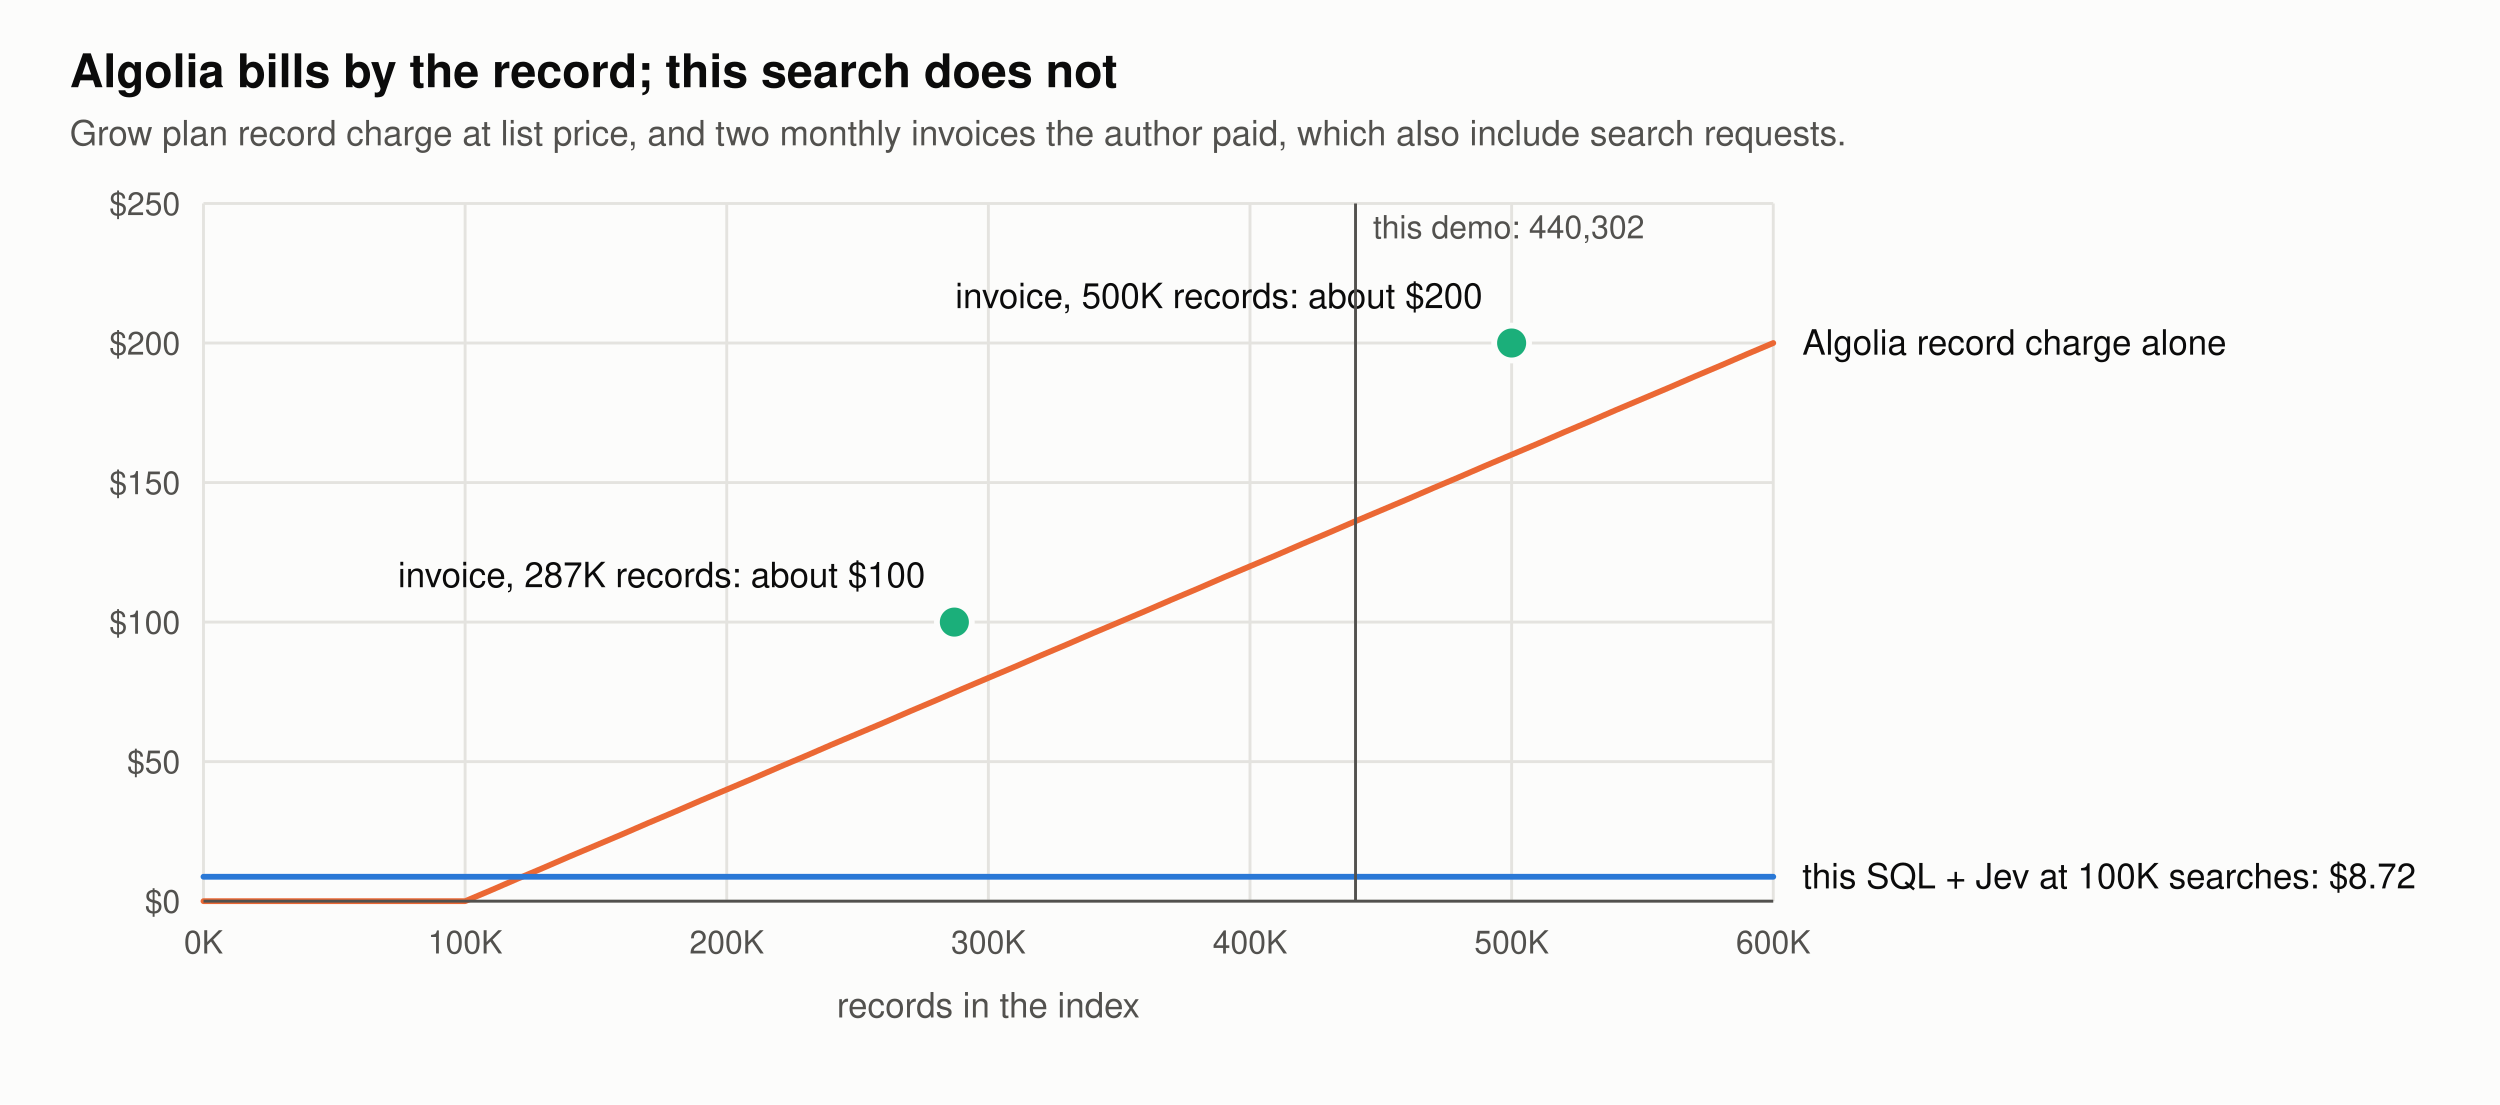
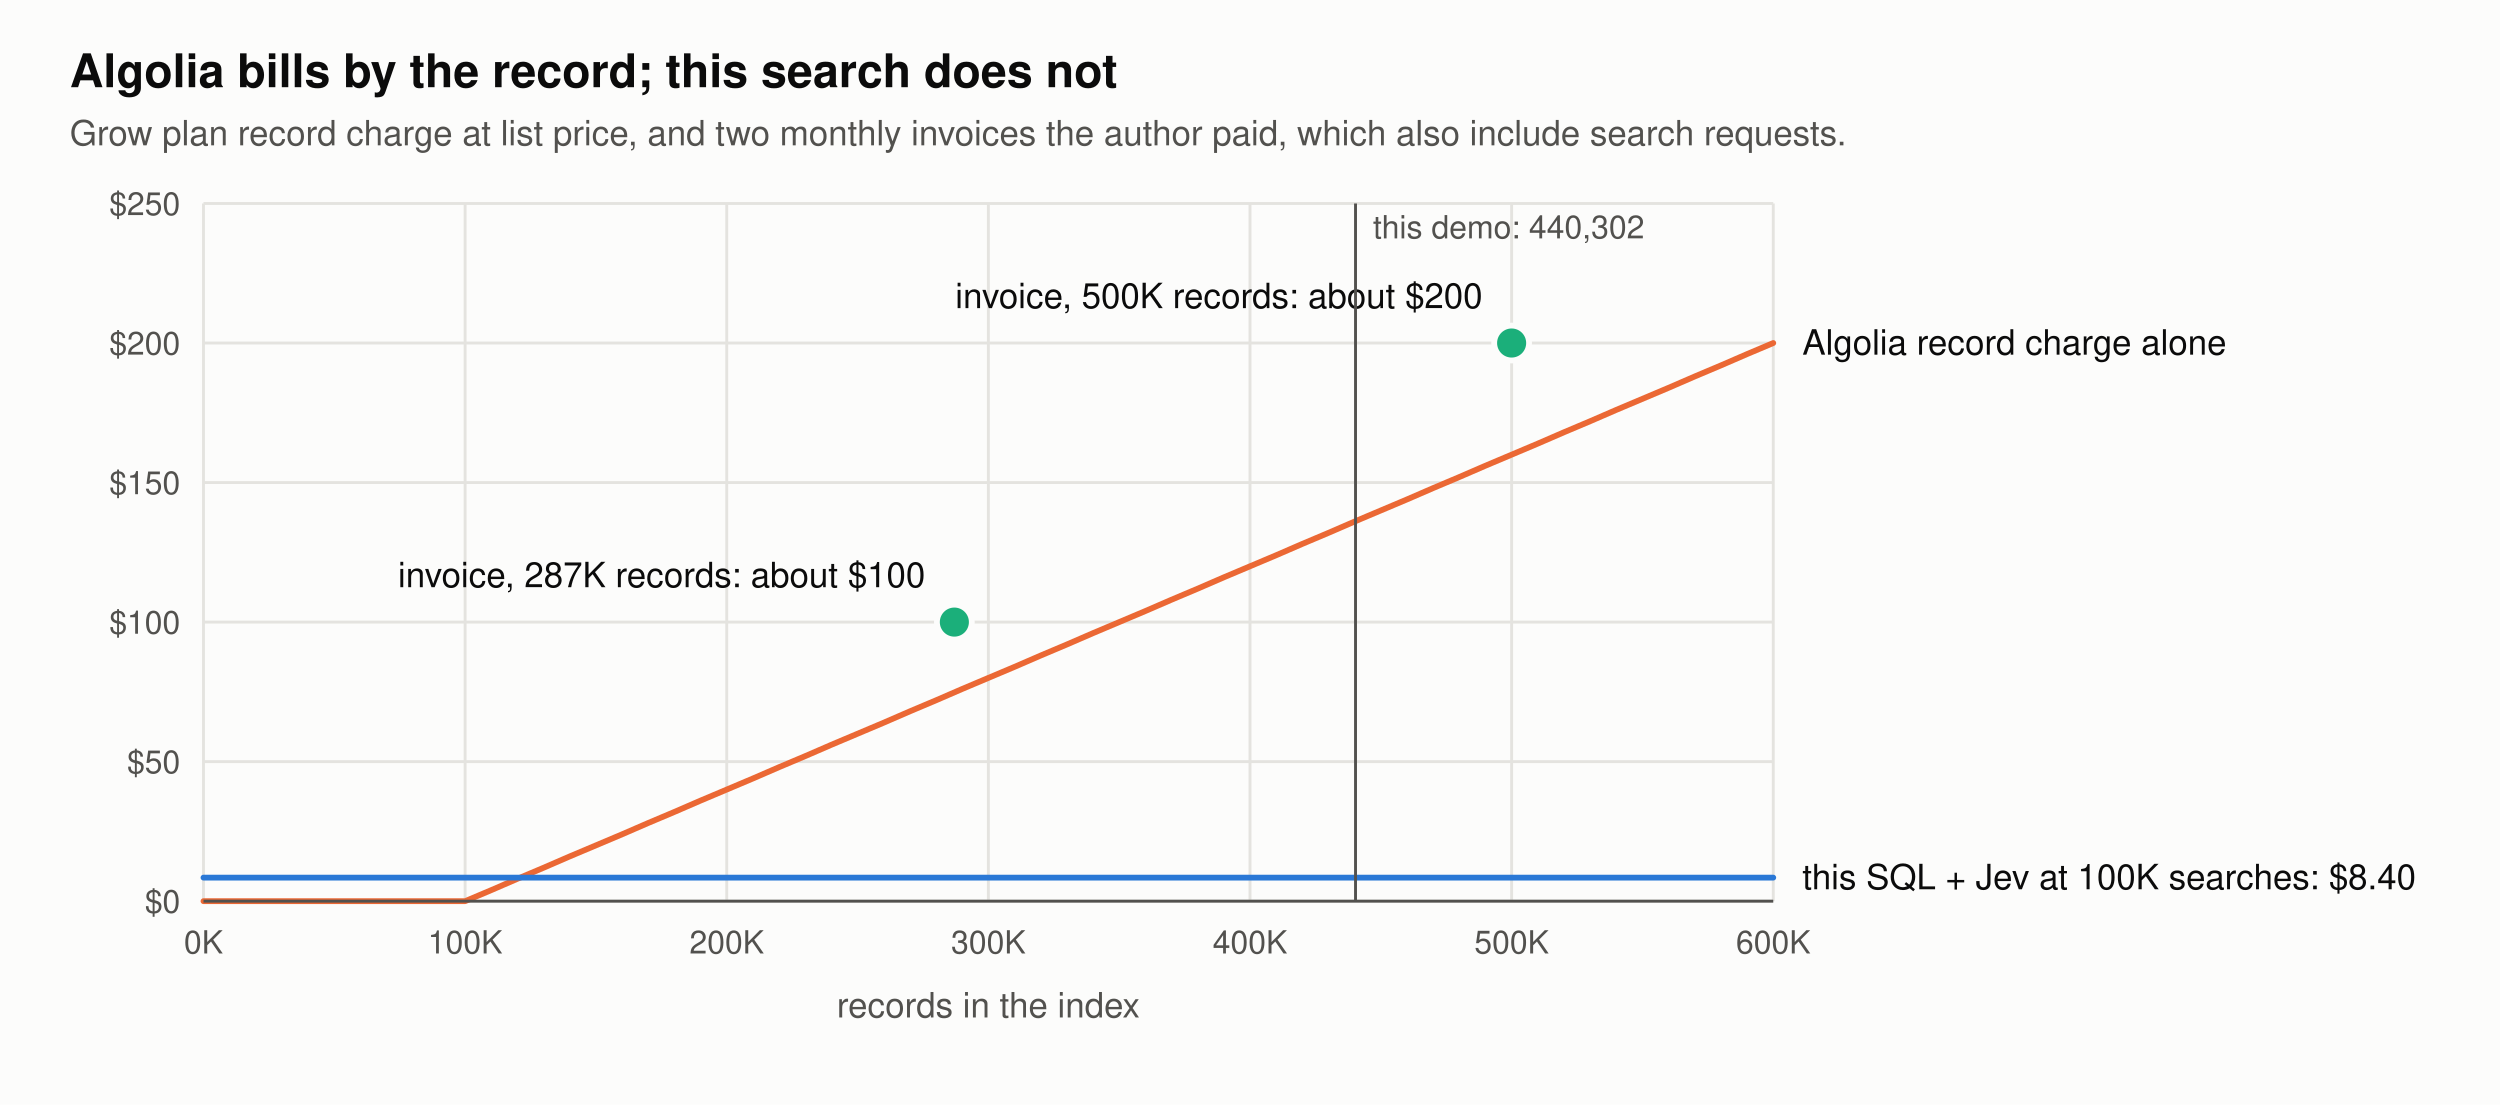
<svg xmlns="http://www.w3.org/2000/svg" width="860" height="380" viewBox="0 0 860 380" role="img" font-family="-apple-system, 'Segoe UI', Helvetica, Arial, sans-serif">
  <rect width="860" height="380" fill="#fcfcfb" />
  <text x="24.0" y="30.0" font-size="16" fill="#0b0b0b" font-weight="600">Algolia bills by the record; this search does not</text>
  <text x="24.0" y="50.0" font-size="12" fill="#52514e">Grow plan record charge at list price, and two monthly invoices the author paid, which also include search requests.</text>
  <line x1="70.0" y1="310.0" x2="610.0" y2="310.0" stroke="#e4e3df" stroke-width="1" />
  <text x="62.0" y="314.0" font-size="11" fill="#52514e" text-anchor="end">$0</text>
  <line x1="70.0" y1="262.0" x2="610.0" y2="262.0" stroke="#e4e3df" stroke-width="1" />
  <text x="62.0" y="266.0" font-size="11" fill="#52514e" text-anchor="end">$50</text>
  <line x1="70.0" y1="214.0" x2="610.0" y2="214.0" stroke="#e4e3df" stroke-width="1" />
  <text x="62.0" y="218.0" font-size="11" fill="#52514e" text-anchor="end">$100</text>
  <line x1="70.0" y1="166.0" x2="610.0" y2="166.0" stroke="#e4e3df" stroke-width="1" />
  <text x="62.0" y="170.0" font-size="11" fill="#52514e" text-anchor="end">$150</text>
  <line x1="70.0" y1="118.0" x2="610.0" y2="118.0" stroke="#e4e3df" stroke-width="1" />
  <text x="62.0" y="122.0" font-size="11" fill="#52514e" text-anchor="end">$200</text>
  <line x1="70.0" y1="70.0" x2="610.0" y2="70.0" stroke="#e4e3df" stroke-width="1" />
  <text x="62.0" y="74.0" font-size="11" fill="#52514e" text-anchor="end">$250</text>
  <line x1="70.0" y1="70.0" x2="70.0" y2="310.0" stroke="#e4e3df" stroke-width="1" />
  <text x="70.0" y="328.0" font-size="11" fill="#52514e" text-anchor="middle">0K</text>
  <line x1="160.0" y1="70.0" x2="160.0" y2="310.0" stroke="#e4e3df" stroke-width="1" />
  <text x="160.0" y="328.0" font-size="11" fill="#52514e" text-anchor="middle">100K</text>
  <line x1="250.0" y1="70.0" x2="250.0" y2="310.0" stroke="#e4e3df" stroke-width="1" />
  <text x="250.0" y="328.0" font-size="11" fill="#52514e" text-anchor="middle">200K</text>
  <line x1="340.0" y1="70.0" x2="340.0" y2="310.0" stroke="#e4e3df" stroke-width="1" />
  <text x="340.0" y="328.0" font-size="11" fill="#52514e" text-anchor="middle">300K</text>
  <line x1="430.0" y1="70.0" x2="430.0" y2="310.0" stroke="#e4e3df" stroke-width="1" />
  <text x="430.0" y="328.0" font-size="11" fill="#52514e" text-anchor="middle">400K</text>
  <line x1="520.0" y1="70.0" x2="520.0" y2="310.0" stroke="#e4e3df" stroke-width="1" />
  <text x="520.0" y="328.0" font-size="11" fill="#52514e" text-anchor="middle">500K</text>
  <line x1="610.0" y1="70.0" x2="610.0" y2="310.0" stroke="#e4e3df" stroke-width="1" />
  <text x="610.0" y="328.0" font-size="11" fill="#52514e" text-anchor="middle">600K</text>
  <text x="340.0" y="350.0" font-size="12" fill="#52514e" text-anchor="middle">records in the index</text>
  <path d="M70.0,310.0L79.0,310.0L88.0,310.0L97.0,310.0L106.0,310.0L115.0,310.0L124.0,310.0L133.0,310.0L142.0,310.0L151.0,310.0L160.0,310.0L169.0,306.2L178.0,302.3L187.0,298.5L196.0,294.6L205.0,290.8L214.0,287.0L223.0,283.1L232.0,279.3L241.0,275.4L250.0,271.6L259.0,267.8L268.0,263.9L277.0,260.1L286.0,256.2L295.0,252.4L304.0,248.6L313.0,244.7L322.0,240.9L331.0,237.0L340.0,233.2L349.0,229.4L358.0,225.5L367.0,221.7L376.0,217.8L385.0,214.0L394.0,210.2L403.0,206.3L412.0,202.5L421.0,198.6L430.0,194.8L439.0,191.0L448.0,187.1L457.0,183.3L466.0,179.4L475.0,175.6L484.0,171.8L493.0,167.9L502.0,164.1L511.0,160.2L520.0,156.4L529.0,152.6L538.0,148.7L547.0,144.9L556.0,141.0L565.0,137.2L574.0,133.4L583.0,129.5L592.0,125.7L601.0,121.8L610.0,118.0" fill="none" stroke="#eb6834" stroke-width="2" stroke-linejoin="round" stroke-linecap="round" />
  <text x="620.0" y="122.0" font-size="12" fill="#0b0b0b">Algolia record charge alone</text>
-   <path d="M70.0,301.6L610.0,301.6" fill="none" stroke="#2a78d6" stroke-width="2" stroke-linejoin="round" stroke-linecap="round" />
-   <text x="620.0" y="305.6" font-size="12" fill="#0b0b0b">this SQL + Jev at 100K searches: $8.72</text>
+   <path d="M70.0,301.9L610.0,301.9" fill="none" stroke="#2a78d6" stroke-width="2" stroke-linejoin="round" stroke-linecap="round" />
+   <text x="620.0" y="305.9" font-size="12" fill="#0b0b0b">this SQL + Jev at 100K searches: $8.40</text>
  <circle cx="328.3" cy="214.0" r="6" fill="#1baf7a" stroke="#fcfcfb" stroke-width="2" />
  <text x="318.3" y="202.0" font-size="12" fill="#0b0b0b" text-anchor="end">invoice, 287K records: about $100</text>
  <circle cx="520.0" cy="118.0" r="6" fill="#1baf7a" stroke="#fcfcfb" stroke-width="2" />
  <text x="510.0" y="106.0" font-size="12" fill="#0b0b0b" text-anchor="end">invoice, 500K records: about $200</text>
  <line x1="466.3" y1="70.0" x2="466.3" y2="310.0" stroke="#52514e" stroke-width="1" />
  <text x="472.3" y="82.0" font-size="11" fill="#52514e">this demo: 440,302</text>
  <line x1="70.0" y1="310.0" x2="610.0" y2="310.0" stroke="#52514e" stroke-width="1" />
</svg>
